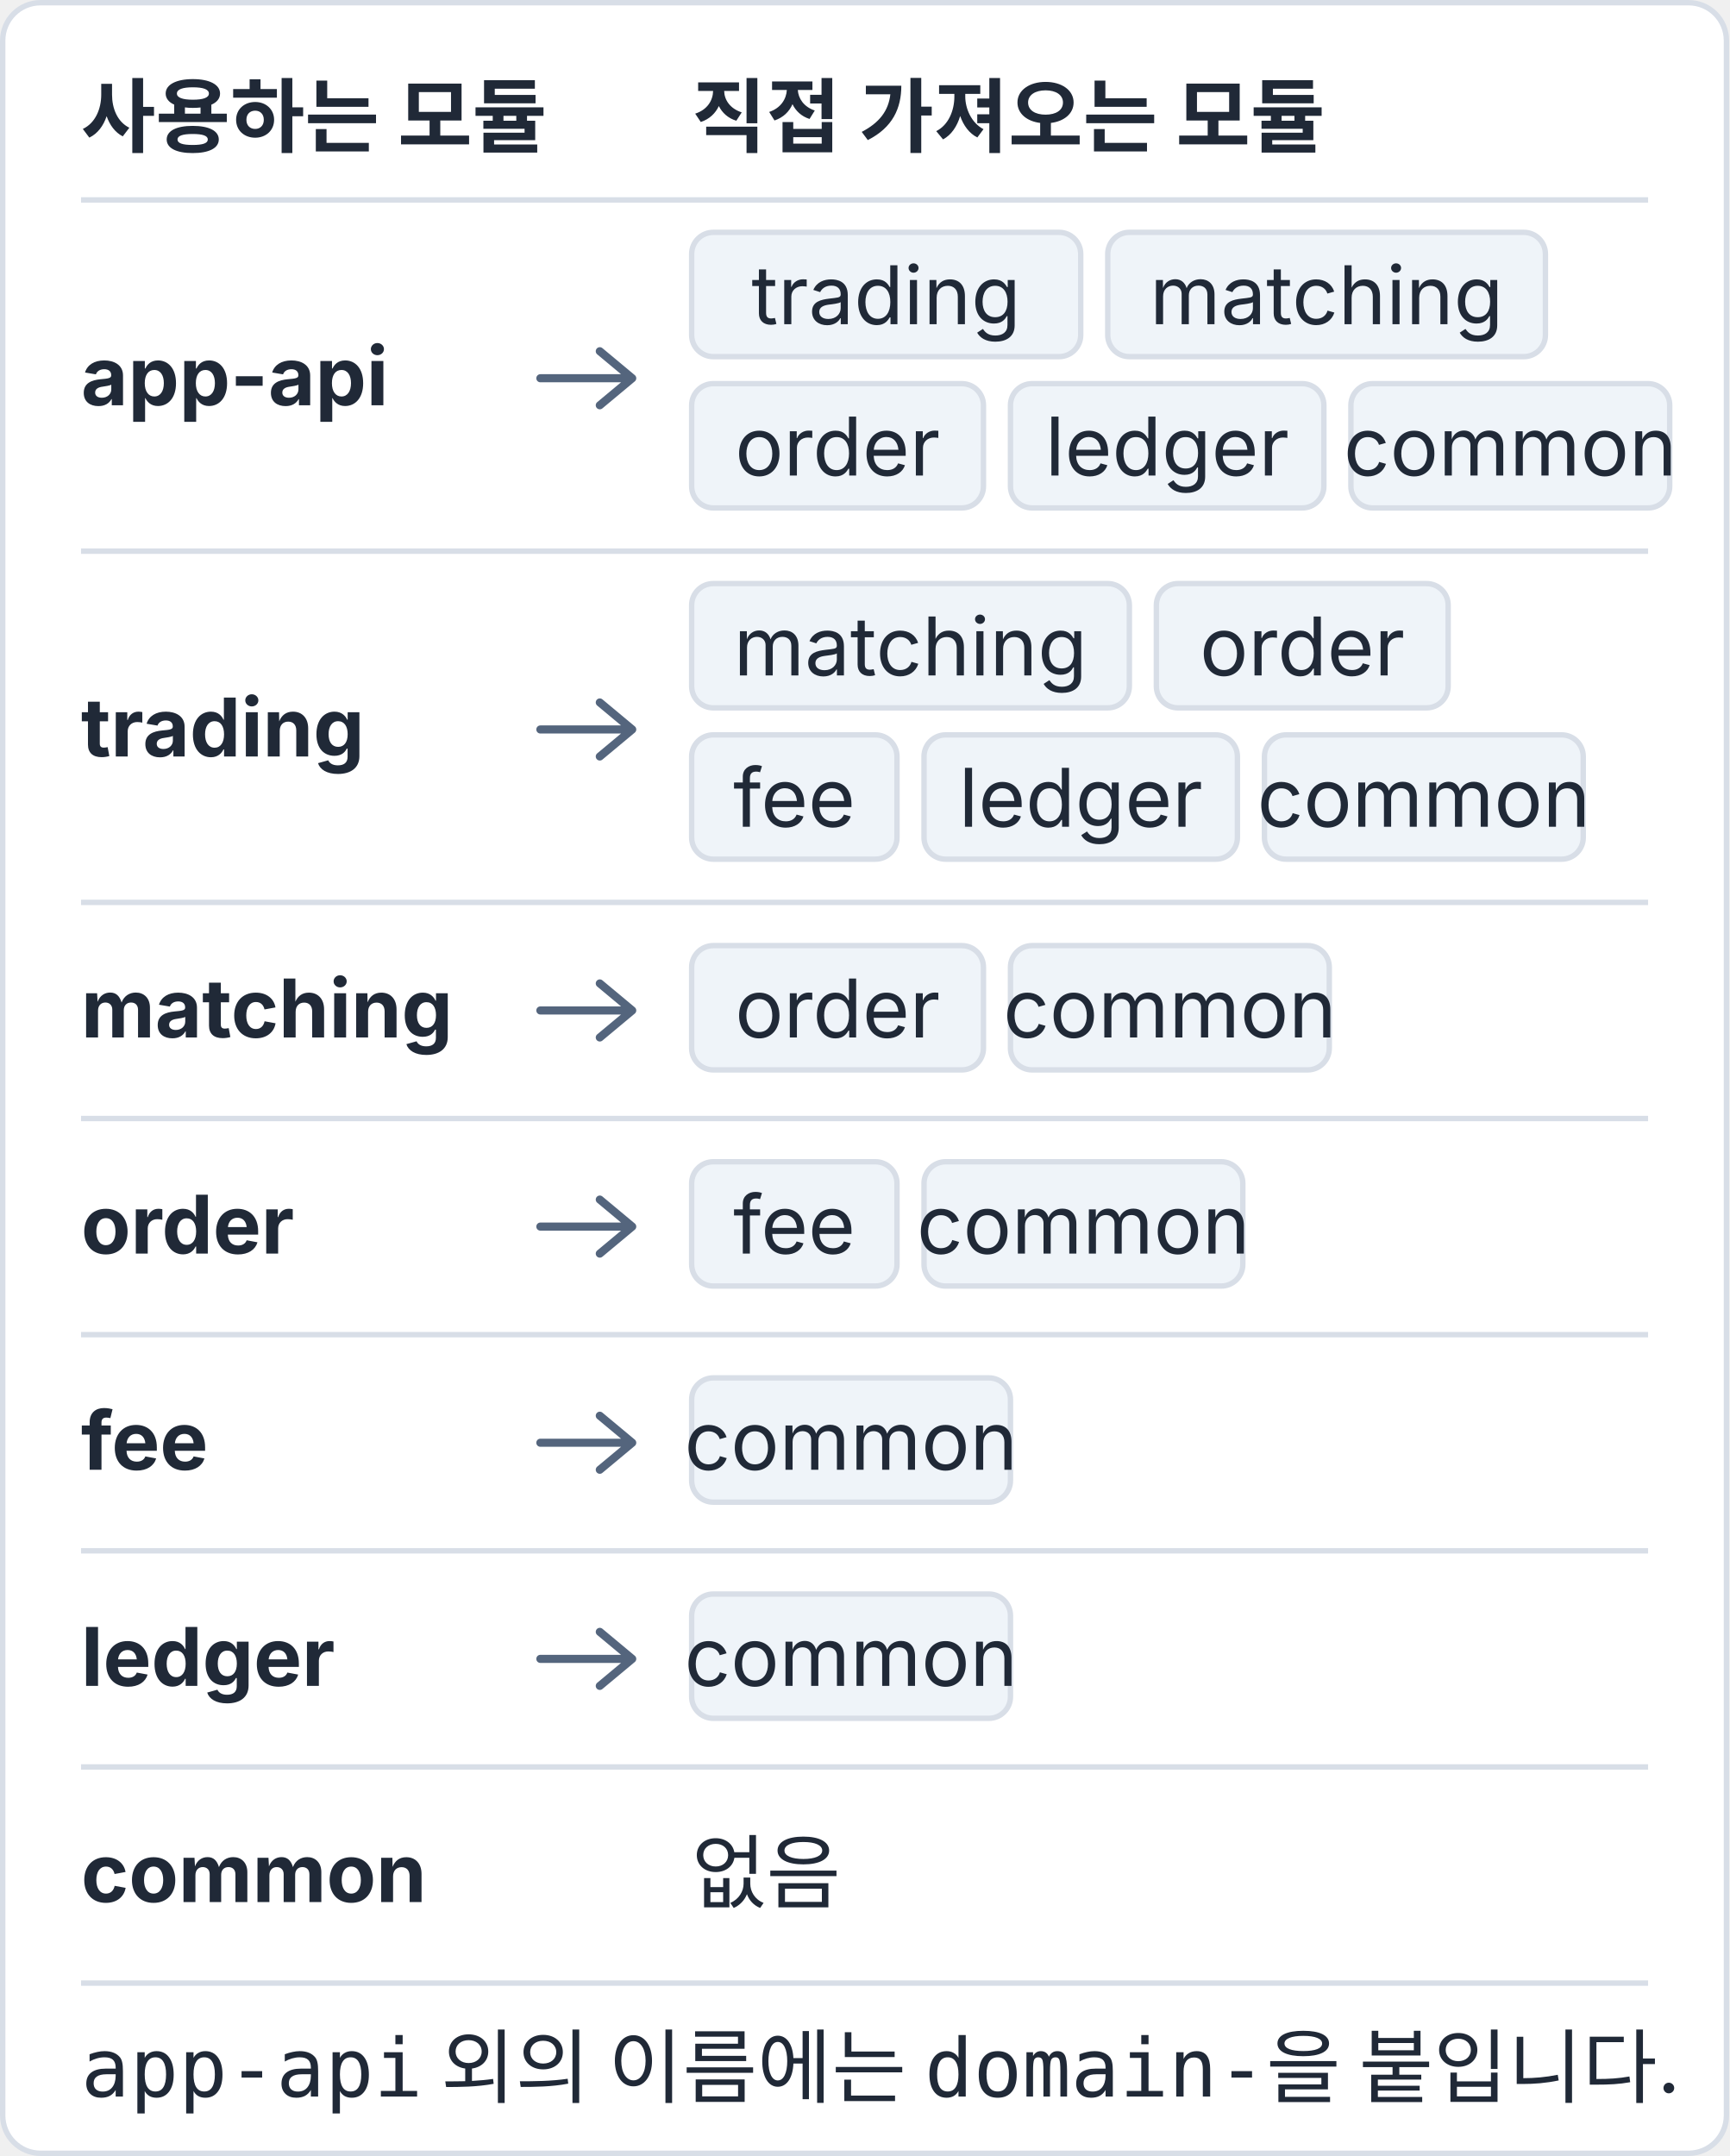
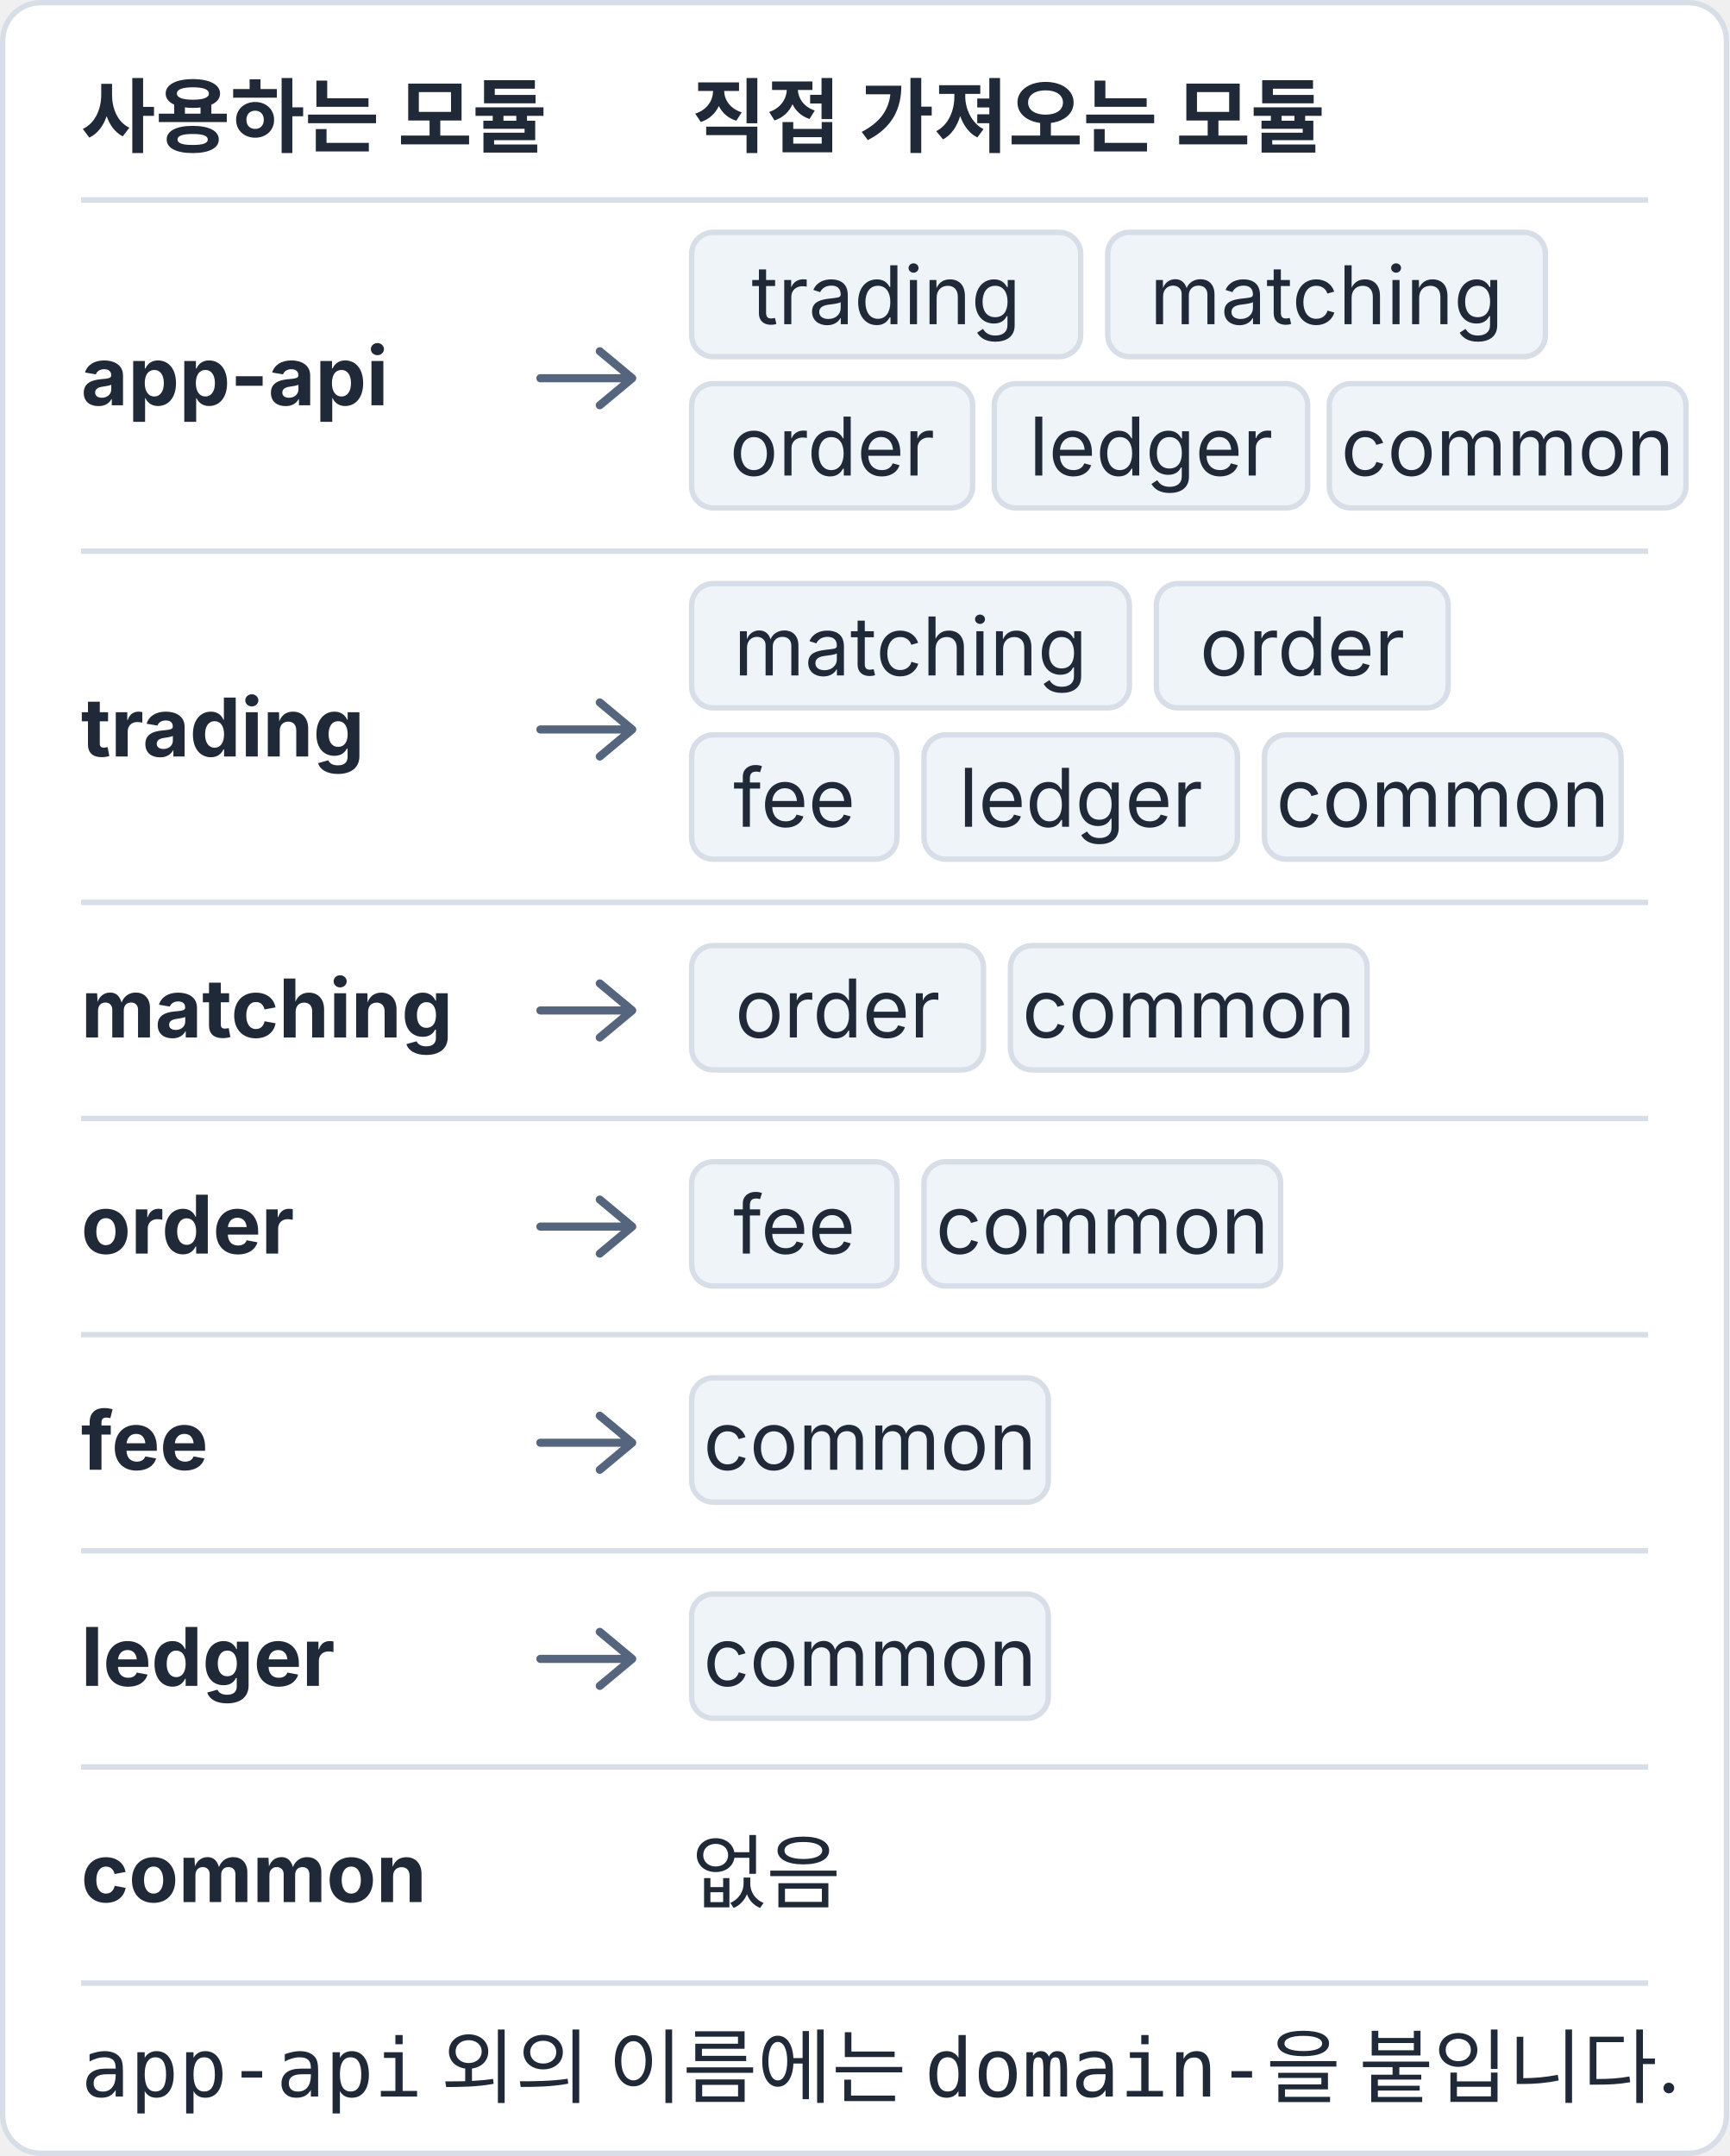
<svg xmlns="http://www.w3.org/2000/svg" width="320" height="399" viewBox="0 0 320 399" role="img" aria-labelledby="title description">
  <style>
    text { font: 15px -apple-system, BlinkMacSystemFont, "Segoe UI", sans-serif; fill: #202937; }
    .heading, .source { font-weight: 650; }
    .module { font-family: ui-monospace, "SFMono-Regular", Consolas, monospace; }
    .target { text-anchor: middle; }
    .chip { fill: #eff4f9; stroke: #d8dee7; }
    .divider { fill: none; stroke: #d8dee7; }
  </style>
  <defs>
    <path id="arrow" d="M100 0 H117 M111 -5 L117 0 L111 5" fill="none" stroke="#54657d" stroke-width="1.5" stroke-linecap="round" stroke-linejoin="round" />
  </defs>
  <rect x=".5" y=".5" width="319" height="398" rx="7" fill="#fff" stroke="#d8dee7" />
  <text class="heading" x="15" y="27">사용하는 모듈</text>
  <text class="heading" x="128" y="27">직접 가져오는 모듈</text>
  <path class="divider" d="M15 37 H305 M15 102 H305 M15 167 H305 M15 207 H305 M15 247 H305 M15 287 H305 M15 327 H305 M15 367 H305" />
  <g id="app-api" class="module">
    <text class="source" x="15" y="75">app-api</text>
    <use href="#arrow" y="70" />
    <rect class="chip" x="128" y="43" width="72" height="23" rx="4" />
    <rect class="chip" x="205" y="43" width="81" height="23" rx="4" />
-     <rect class="chip" x="128" y="71" width="54" height="23" rx="4" />
-     <rect class="chip" x="187" y="71" width="58" height="23" rx="4" />
-     <rect class="chip" x="250" y="71" width="59" height="23" rx="4" />
+     <rect class="chip" x="128" y="71" width="52" height="23" rx="4" />
+     <rect class="chip" x="184" y="71" width="58" height="23" rx="4" />
+     <rect class="chip" x="246" y="71" width="66" height="23" rx="4" />
    <text class="target" x="164" y="60">trading</text>
    <text class="target" x="245.5" y="60">matching</text>
-     <text class="target" x="155" y="88">order</text>
-     <text class="target" x="216" y="88">ledger</text>
-     <text class="target" x="279.5" y="88">common</text>
+     <text class="target" x="154" y="88">order</text>
+     <text class="target" x="213" y="88">ledger</text>
+     <text class="target" x="279" y="88">common</text>
  </g>
  <g id="domain-trading" class="module">
    <text class="source" x="15" y="140">trading</text>
    <use href="#arrow" y="135" />
    <rect class="chip" x="128" y="108" width="81" height="23" rx="4" />
    <rect class="chip" x="214" y="108" width="54" height="23" rx="4" />
    <rect class="chip" x="128" y="136" width="38" height="23" rx="4" />
    <rect class="chip" x="171" y="136" width="58" height="23" rx="4" />
-     <rect class="chip" x="234" y="136" width="59" height="23" rx="4" />
+     <rect class="chip" x="234" y="136" width="66" height="23" rx="4" />
    <text class="target" x="168.5" y="125">matching</text>
    <text class="target" x="241" y="125">order</text>
    <text class="target" x="147" y="153">fee</text>
    <text class="target" x="200" y="153">ledger</text>
-     <text class="target" x="263.5" y="153">common</text>
+     <text class="target" x="267" y="153">common</text>
  </g>
  <g id="domain-matching" class="module">
    <text class="source" x="15" y="192">matching</text>
    <use href="#arrow" y="187" />
    <rect class="chip" x="128" y="175" width="54" height="23" rx="4" />
-     <rect class="chip" x="187" y="175" width="59" height="23" rx="4" />
+     <rect class="chip" x="187" y="175" width="66" height="23" rx="4" />
    <text class="target" x="155" y="192">order</text>
-     <text class="target" x="216.5" y="192">common</text>
+     <text class="target" x="220" y="192">common</text>
  </g>
  <g id="domain-order" class="module">
    <text class="source" x="15" y="232">order</text>
    <use href="#arrow" y="227" />
    <rect class="chip" x="128" y="215" width="38" height="23" rx="4" />
-     <rect class="chip" x="171" y="215" width="59" height="23" rx="4" />
+     <rect class="chip" x="171" y="215" width="66" height="23" rx="4" />
    <text class="target" x="147" y="232">fee</text>
-     <text class="target" x="200.5" y="232">common</text>
+     <text class="target" x="204" y="232">common</text>
  </g>
  <g id="domain-fee" class="module">
    <text class="source" x="15" y="272">fee</text>
    <use href="#arrow" y="267" />
-     <rect class="chip" x="128" y="255" width="59" height="23" rx="4" />
-     <text class="target" x="157.5" y="272">common</text>
+     <rect class="chip" x="128" y="255" width="66" height="23" rx="4" />
+     <text class="target" x="161" y="272">common</text>
  </g>
  <g id="domain-ledger" class="module">
    <text class="source" x="15" y="312">ledger</text>
    <use href="#arrow" y="307" />
-     <rect class="chip" x="128" y="295" width="59" height="23" rx="4" />
-     <text class="target" x="157.5" y="312">common</text>
+     <rect class="chip" x="128" y="295" width="66" height="23" rx="4" />
+     <text class="target" x="161" y="312">common</text>
  </g>
  <g id="domain-common" class="module">
    <text class="source" x="15" y="352">common</text>
    <text x="128" y="352">없음</text>
  </g>
  <text x="15" y="388">
    <tspan class="module">app-api</tspan> 외의 이름에는 <tspan class="module">domain-</tspan>을 붙입니다.</text>
</svg>
